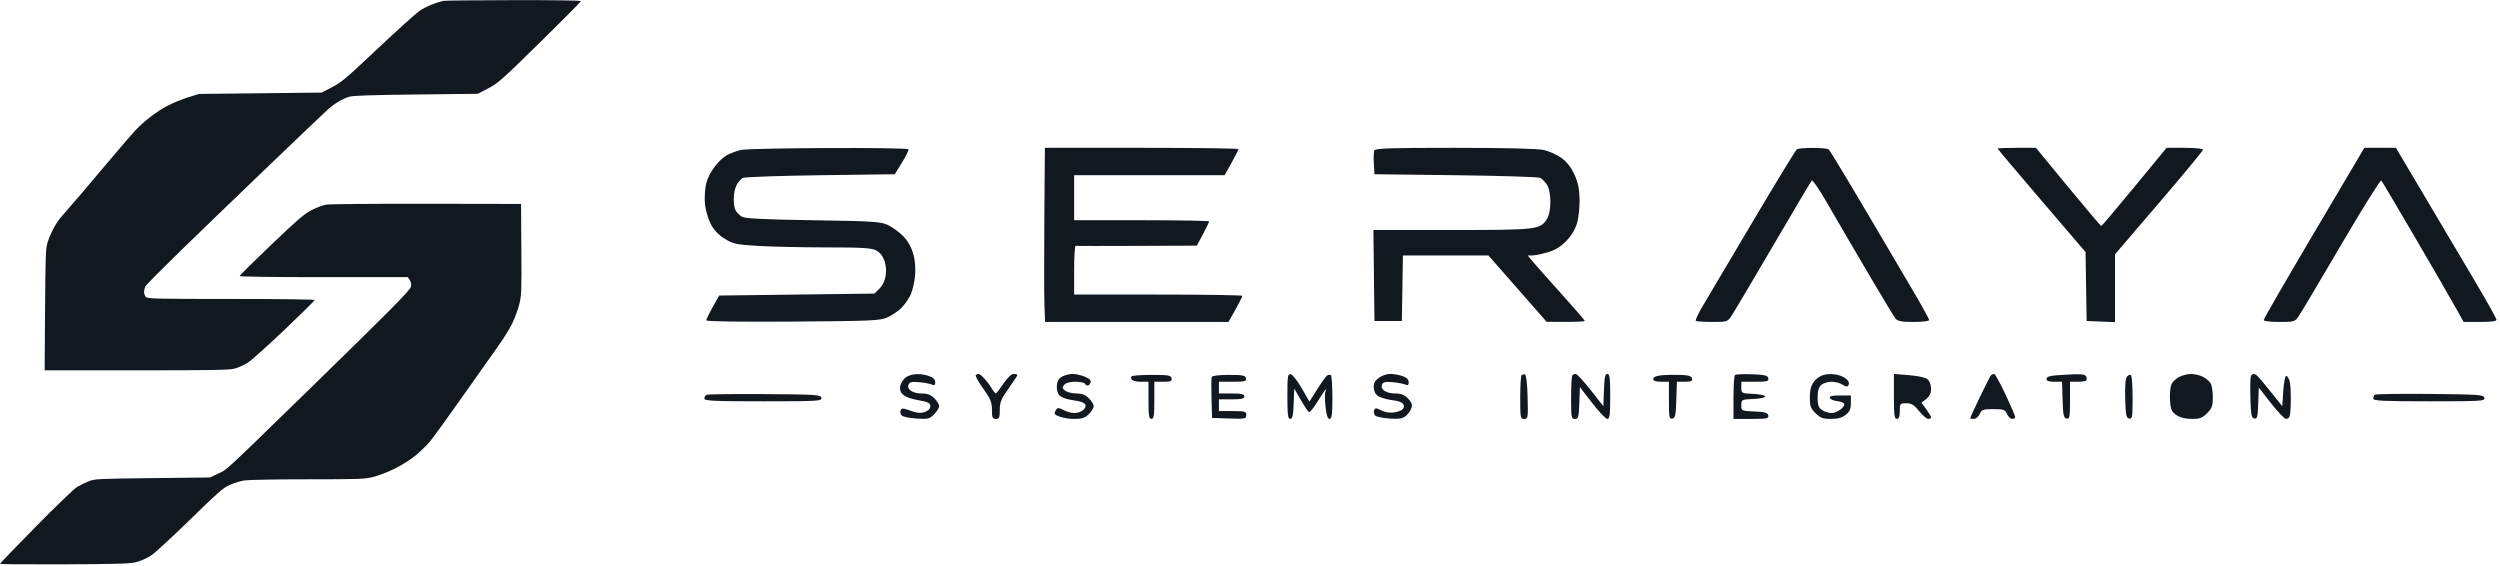
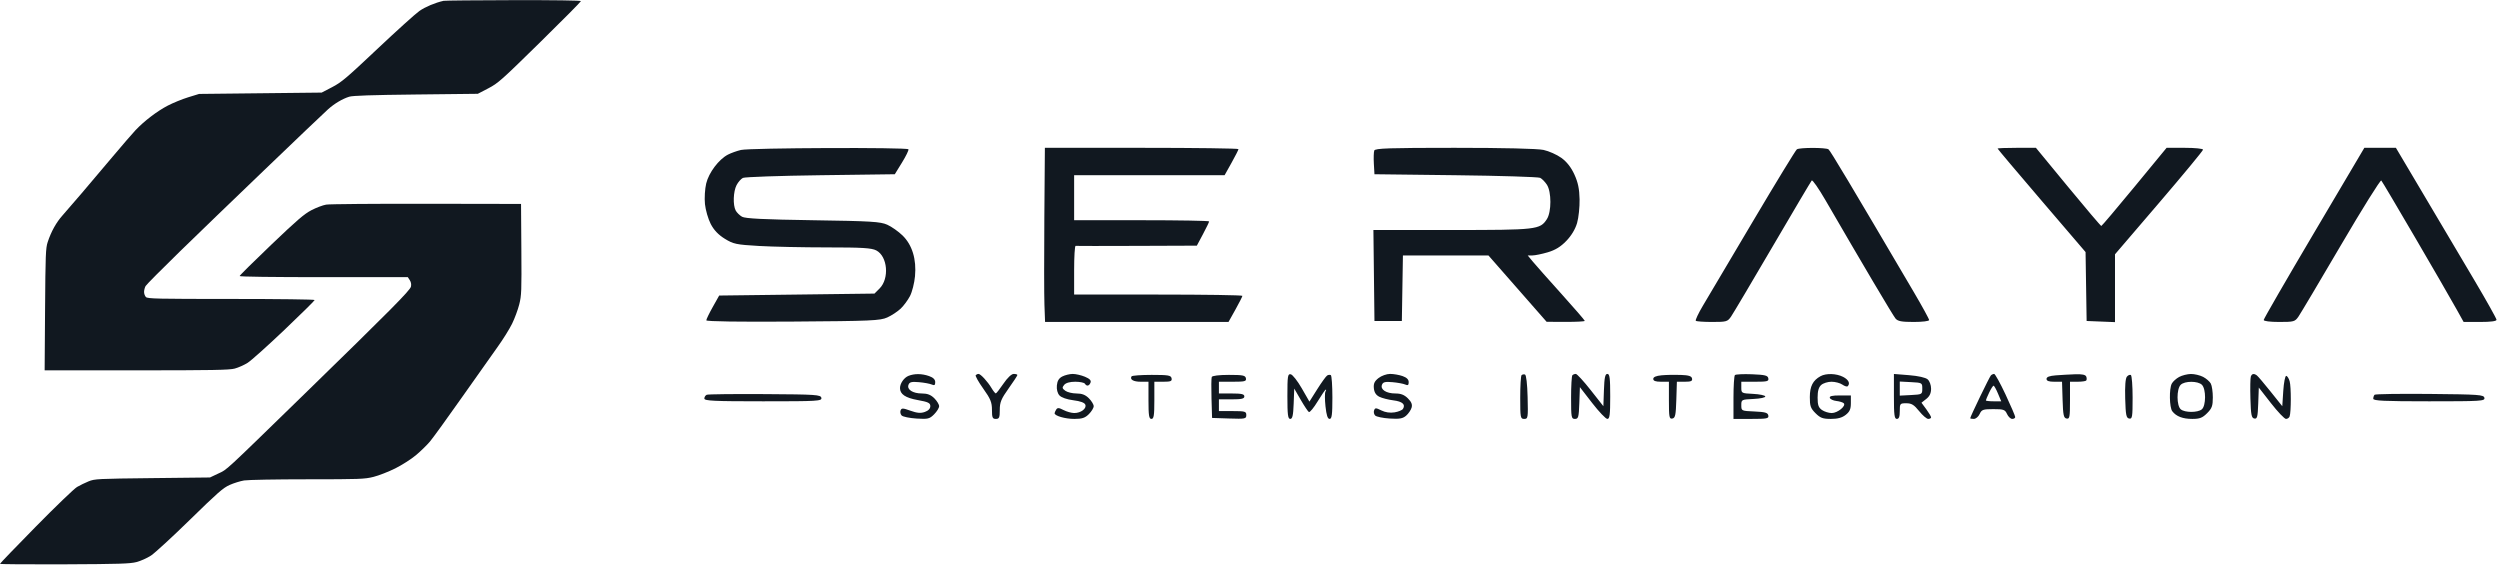
<svg xmlns="http://www.w3.org/2000/svg" viewBox="0 0 1150 260" role="img" aria-label="Seraya Systems Integration horizontal logo">
  <g fill="#111820">
-     <path transform="scale(0.556745)" d="M 366.500 0.680 C 359.490 2.249, 351.403 5.650, 346.472 9.105 C 343.328 11.307, 327.776 25.347, 311.911 40.304 C 286.097 64.642, 282.159 67.973, 274.426 72 L 265.784 76.500 215.142 77.056 L 164.500 77.612 155.549 80.360 C 150.626 81.871, 142.992 84.984, 138.583 87.278 C 129.801 91.846, 119.056 100.046, 111.912 107.630 C 109.388 110.308, 101.079 119.925, 93.446 129 C 73.827 152.327, 57.385 171.598, 51.729 177.895 C 46.502 183.713, 42.297 191.258, 39.407 200 C 37.768 204.958, 37.554 210.452, 37.236 255.750 L 36.882 306 112.691 305.988 C 175.495 305.978, 189.429 305.729, 193.914 304.535 C 196.892 303.743, 201.691 301.611, 204.580 299.797 C 207.468 297.984, 221.119 285.760, 234.916 272.633 C 248.712 259.507, 260 248.369, 260 247.883 C 260 247.381, 230.283 247, 191.071 247 C 129.742 247, 121.970 246.827, 120.571 245.429 C 119.707 244.564, 119.016 242.652, 119.035 241.179 C 119.055 239.705, 119.617 237.535, 120.285 236.356 C 120.953 235.177, 133.669 222.352, 148.543 207.856 C 178.305 178.851, 263.867 96.743, 271 90.343 C 276.255 85.628, 282.861 81.691, 288.500 79.914 C 291.390 79.003, 306.697 78.493, 343.642 78.076 L 394.785 77.500 403.424 73 C 411.516 68.785, 414.216 66.387, 446.032 35.158 C 464.714 16.820, 480 1.408, 480 0.908 C 480 0.373, 457.081 0.048, 424.250 0.116 C 393.587 0.180, 367.600 0.433, 366.500 0.680 M 269.500 169.062 C 266.750 169.521, 261.236 171.607, 257.248 173.698 C 251.263 176.835, 245.449 181.840, 223.998 202.322 C 209.699 215.974, 198 227.561, 198 228.072 C 198 228.634, 225.409 229, 267.477 229 L 336.954 229 338.565 231.459 C 339.619 233.067, 339.958 234.916, 339.544 236.801 C 338.853 239.947, 322.517 256.422, 252 325.093 C 183.747 391.560, 187.998 387.634, 180.379 391.242 L 173.500 394.500 126 395.033 C 80.592 395.542, 78.269 395.659, 73.255 397.685 C 70.370 398.850, 66.053 400.951, 63.661 402.353 C 61.268 403.755, 45.966 418.466, 29.656 435.044 C 13.345 451.621, -0 465.481, -0 465.843 C -0.001 466.204, 23.962 466.391, 53.250 466.258 C 98.648 466.052, 107.426 465.777, 112.779 464.390 C 116.232 463.495, 121.632 461.075, 124.779 459.013 C 127.925 456.950, 142.425 443.611, 157 429.370 C 179.945 406.951, 184.337 403.103, 189.737 400.688 C 193.168 399.154, 198.568 397.475, 201.737 396.955 C 204.907 396.436, 228.466 396.009, 254.090 396.006 C 297.245 396, 301.263 395.854, 308.590 394.013 C 312.941 392.920, 321 389.785, 326.500 387.045 C 332.008 384.301, 339.670 379.415, 343.556 376.168 C 347.437 372.926, 352.663 367.849, 355.169 364.887 C 357.675 361.924, 369.536 345.550, 381.526 328.500 C 393.516 311.450, 406.886 292.551, 411.237 286.503 C 415.588 280.454, 420.919 271.904, 423.084 267.503 C 425.249 263.101, 427.921 255.892, 429.023 251.482 C 430.875 244.065, 431.005 240.659, 430.762 205.982 L 430.500 168.500 352.500 168.365 C 309.600 168.290, 272.250 168.604, 269.500 169.062" />
-     <path transform="translate(324 68) scale(0.9)" d="M 18.718 1.092 C 16.637 1.581, 13.645 2.649, 12.068 3.465 C 7.399 5.879, 2.279 12.668, 0.951 18.205 C 0.285 20.979, 0.001 25.716, 0.316 28.770 C 0.630 31.814, 1.950 36.370, 3.248 38.894 C 4.855 42.015, 7.146 44.432, 10.414 46.453 C 14.829 49.182, 16.245 49.483, 27.860 50.158 C 34.812 50.562, 50.491 50.894, 62.701 50.896 C 80.691 50.898, 85.465 51.189, 87.868 52.432 C 93.674 55.434, 94.658 66.796, 89.553 71.903 L 86.957 74.500 47.270 75 L 7.584 75.500 4.292 81.357 C 2.481 84.578, 1 87.641, 1 88.164 C 1 88.754, 17.742 88.998, 45.250 88.807 C 85.339 88.529, 89.876 88.330, 93.500 86.697 C 95.700 85.705, 98.779 83.680, 100.342 82.197 C 101.904 80.714, 104.061 77.794, 105.133 75.708 C 106.206 73.623, 107.346 69.097, 107.668 65.650 C 108.481 56.947, 106.239 49.614, 101.293 44.794 C 99.207 42.761, 95.700 40.291, 93.500 39.305 C 89.990 37.732, 85.331 37.450, 55.500 37.006 C 30.604 36.636, 20.904 36.159, 19.273 35.227 C 18.048 34.527, 16.586 33.094, 16.023 32.043 C 14.536 29.264, 14.771 22.344, 16.463 19.072 C 17.268 17.515, 18.730 15.850, 19.713 15.371 C 20.696 14.892, 38.563 14.275, 59.418 14 L 97.336 13.500 101.036 7.500 C 103.072 4.200, 104.545 1.163, 104.310 0.750 C 103.705 -0.310, 23.307 0.011, 18.718 1.092 M 173.774 35.750 C 173.624 55.413, 173.646 75.438, 173.823 80.250 L 174.147 89 221.025 89 L 267.902 89 271.451 82.654 C 273.403 79.164, 275 76.014, 275 75.654 C 275 75.294, 255.650 75, 232 75 L 189 75 189 62.500 C 189 55.625, 189.338 50.053, 189.750 50.118 C 190.162 50.184, 204.275 50.184, 221.111 50.118 L 251.721 50 254.861 44.110 C 256.587 40.871, 258 37.946, 258 37.610 C 258 37.275, 242.475 37, 223.500 37 L 189 37 189 25.500 L 189 14 227.451 14 L 265.902 14 269.451 7.654 C 271.403 4.164, 273 1.014, 273 0.654 C 273 0.294, 250.736 -0, 223.524 -0 L 174.049 -0 173.774 35.750 M 342.412 1.369 C 342.123 2.122, 342.024 5.160, 342.193 8.119 L 342.500 13.500 384 14 C 406.825 14.275, 426.261 14.875, 427.190 15.334 C 428.120 15.793, 429.666 17.368, 430.627 18.834 C 433.026 22.495, 433.016 32.800, 430.610 36.473 C 427.104 41.823, 425.547 42, 382.014 42 L 341.963 42 342.232 65.250 L 342.500 88.500 349.500 88.500 L 356.500 88.500 356.774 71.750 L 357.048 55 378.900 55 L 400.752 55 415.626 71.962 L 430.500 88.925 440.250 88.962 C 445.613 88.983, 450 88.752, 450 88.448 C 450 88.145, 444.649 81.957, 438.109 74.698 C 431.569 67.439, 425.004 60.038, 423.520 58.250 L 420.822 55 423.230 55 C 424.554 55, 428.081 54.279, 431.068 53.398 C 434.935 52.257, 437.674 50.576, 440.573 47.564 C 443.169 44.869, 445.162 41.550, 446.067 38.417 C 446.848 35.713, 447.420 30.260, 447.339 26.299 C 447.230 20.964, 446.541 17.678, 444.683 13.618 C 443.007 9.958, 440.800 7.144, 438.036 5.141 C 435.761 3.493, 431.649 1.662, 428.900 1.072 C 425.810 0.409, 408.445 -0, 383.419 -0 C 350.077 -0, 342.845 0.241, 342.412 1.369 M 558.404 0.765 C 557.801 1.169, 547.708 17.700, 535.975 37.500 C 524.242 57.300, 512.730 76.720, 510.393 80.656 C 508.057 84.592, 506.413 88.079, 506.739 88.406 C 507.066 88.733, 510.828 89, 515.099 89 C 522.442 89, 522.967 88.851, 524.764 86.250 C 525.809 84.737, 535.354 68.650, 545.974 50.500 C 556.595 32.350, 565.606 17.137, 566 16.693 C 566.393 16.249, 569.533 20.749, 572.977 26.693 C 591.444 58.564, 607.510 85.706, 608.822 87.250 C 610.005 88.642, 611.917 89, 618.155 89 C 622.591 89, 626 88.576, 626 88.024 C 626 87.487, 622.488 81.074, 618.195 73.774 C 585.636 18.398, 575.480 1.404, 574.559 0.765 C 573.181 -0.190, 559.830 -0.190, 558.404 0.765 M 661 0.380 C 661 0.590, 671.115 12.577, 683.477 27.018 L 705.955 53.275 706.227 70.887 L 706.500 88.500 713.750 88.794 L 721 89.088 721 71.754 L 721 54.421 743.500 28.155 C 755.875 13.708, 766 1.463, 766 0.944 C 766 0.420, 761.862 0, 756.687 0 L 747.373 0 730.937 19.952 C 721.897 30.926, 714.275 39.921, 714 39.941 C 713.725 39.960, 706.094 30.982, 697.042 19.988 L 680.584 0 670.792 0 C 665.406 0, 661 0.171, 661 0.380 M 822.720 43.486 C 808.574 67.403, 797 87.428, 797 87.986 C 797 88.586, 800.235 89, 804.932 89 C 812.455 89, 812.962 88.858, 814.776 86.250 C 815.827 84.737, 825.603 68.293, 836.501 49.708 C 847.399 31.122, 856.671 16.272, 857.106 16.708 C 857.899 17.502, 889.180 71.023, 895.706 82.750 L 899.184 89 907.592 89 C 913.092 89, 916 88.616, 916 87.889 C 916 87.278, 910.899 78.165, 904.664 67.639 C 898.429 57.112, 886.859 37.587, 878.952 24.250 L 864.576 0 856.508 0 L 848.441 0 822.720 43.486" />
-     <path transform="translate(324 172) scale(0.9)" d="M 104.315 1.007 C 102.042 1.923, 100 4.874, 100 7.243 C 100 10.368, 102.768 12.238, 109.064 13.364 C 114.409 14.320, 115.500 14.849, 115.500 16.484 C 115.500 17.741, 114.482 18.810, 112.681 19.443 C 110.577 20.183, 108.720 20.024, 105.362 18.816 C 101.441 17.407, 100.789 17.387, 100.298 18.666 C 99.988 19.474, 100.245 20.645, 100.870 21.270 C 101.495 21.895, 104.899 22.590, 108.436 22.815 C 114.286 23.188, 115.098 22.993, 117.433 20.658 C 118.845 19.246, 120 17.375, 120 16.500 C 120 15.625, 118.895 13.805, 117.545 12.455 C 115.788 10.698, 113.995 10, 111.237 10 C 106.527 10, 103.408 7.986, 104.343 5.548 C 104.882 4.143, 105.924 3.888, 109.756 4.226 C 112.365 4.457, 115.287 4.998, 116.250 5.430 C 117.596 6.033, 118 5.750, 118 4.205 C 118 2.850, 116.974 1.838, 114.851 1.098 C 111.156 -0.190, 107.368 -0.223, 104.315 1.007 M 138.707 0.627 C 138.362 0.971, 140.087 4.066, 142.540 7.504 C 146.276 12.739, 147 14.505, 147 18.377 C 147 22.333, 147.288 23, 149 23 C 150.712 23, 151 22.333, 151 18.377 C 151 14.499, 151.725 12.738, 155.500 7.448 C 157.975 3.979, 160 0.885, 160 0.571 C 160 0.257, 159.156 0, 158.124 0 C 156.993 0, 154.908 1.976, 152.874 4.974 C 151.018 7.710, 149.260 9.960, 148.966 9.974 C 148.672 9.988, 147.694 8.763, 146.793 7.250 C 144.797 3.901, 141.211 0, 140.128 0 C 139.691 0, 139.051 0.282, 138.707 0.627 M 183 1.288 C 181.228 2.179, 180.407 3.512, 180.180 5.866 C 179.982 7.915, 180.483 9.876, 181.487 10.985 C 182.468 12.070, 185.300 13.057, 188.619 13.472 C 192.219 13.921, 194.332 14.701, 194.724 15.724 C 195.487 17.712, 192.448 20.002, 189.059 19.994 C 187.651 19.990, 185.185 19.302, 183.578 18.464 C 181.238 17.244, 180.493 17.195, 179.843 18.220 C 179.396 18.924, 179.024 19.765, 179.015 20.089 C 178.981 21.428, 184.423 23, 189.093 23 C 193.066 23, 194.594 22.497, 196.545 20.545 C 197.895 19.195, 199 17.375, 199 16.500 C 199 15.625, 197.895 13.805, 196.545 12.455 C 194.788 10.698, 192.995 10, 190.237 10 C 188.117 10, 185.526 9.374, 184.479 8.608 C 182.862 7.426, 182.776 6.975, 183.910 5.608 C 184.759 4.585, 186.816 4, 189.563 4 C 191.939 4, 194.160 4.450, 194.500 5 C 195.408 6.469, 196.702 6.219, 197.383 4.445 C 197.805 3.345, 196.967 2.466, 194.522 1.445 C 192.620 0.650, 189.812 0.007, 188.282 0.015 C 186.752 0.023, 184.375 0.596, 183 1.288 M 218.353 1.250 C 217.342 2.859, 219.294 4, 223.059 4 L 227 4 227 13.500 C 227 21.278, 227.272 23, 228.500 23 C 229.728 23, 230 21.278, 230 13.500 L 230 4 234.573 4 C 238.391 4, 239.091 3.711, 238.808 2.250 C 238.513 0.725, 237.206 0.500, 228.647 0.500 C 223.244 0.500, 218.612 0.838, 218.353 1.250 M 259.336 1.571 C 259.109 2.160, 259.053 7.110, 259.212 12.571 L 259.500 22.500 268.250 22.789 C 276.483 23.061, 277 22.958, 277 21.039 C 277 19.181, 276.378 19, 270 19 L 263 19 263 16 L 263 13 269.500 13 C 274.611 13, 276 12.679, 276 11.500 C 276 10.321, 274.611 10, 269.500 10 L 263 10 263 7 L 263 4 270.073 4 C 276.273 4, 277.104 3.784, 276.805 2.250 C 276.512 0.750, 275.268 0.500, 268.106 0.500 C 263.089 0.500, 259.584 0.928, 259.336 1.571 M 298 11.427 C 298 20.899, 298.265 23, 299.458 23 C 300.585 23, 300.982 21.239, 301.208 15.250 L 301.500 7.500 304.811 13.229 C 306.633 16.380, 308.510 19.197, 308.983 19.489 C 309.456 19.782, 311.486 17.316, 313.494 14.010 C 315.502 10.705, 317.364 8, 317.631 8 C 317.899 8, 317.818 8.486, 317.451 9.079 C 317.084 9.673, 317.093 13.048, 317.472 16.579 C 317.960 21.137, 318.571 23, 319.580 23 C 320.720 23, 321 20.845, 321 12.059 C 321 6.041, 320.641 0.896, 320.202 0.625 C 319.763 0.354, 318.919 0.440, 318.325 0.816 C 317.731 1.192, 315.448 4.349, 313.251 7.832 L 309.258 14.164 305.336 7.338 C 303.179 3.583, 300.646 0.363, 299.707 0.182 C 298.177 -0.113, 298 1.053, 298 11.427 M 344.580 2.116 C 342.510 3.744, 341.961 4.946, 342.195 7.334 C 342.405 9.466, 343.283 10.828, 345 11.684 C 346.375 12.370, 349.598 13.193, 352.161 13.513 C 356.797 14.093, 358.487 15.593, 357.077 17.876 C 356.670 18.533, 354.726 19.332, 352.756 19.652 C 350.456 20.025, 348.051 19.673, 346.036 18.668 C 343.243 17.275, 342.834 17.269, 342.316 18.618 C 341.996 19.452, 342.245 20.645, 342.870 21.270 C 343.495 21.895, 346.823 22.585, 350.267 22.804 C 355.308 23.125, 356.947 22.842, 358.677 21.351 C 359.859 20.333, 361.118 18.495, 361.475 17.267 C 361.946 15.647, 361.432 14.342, 359.608 12.517 C 357.789 10.698, 356.021 10, 353.237 10 C 348.527 10, 345.408 7.986, 346.343 5.548 C 346.882 4.143, 347.924 3.888, 351.756 4.226 C 354.365 4.457, 357.288 4.998, 358.250 5.430 C 359.596 6.033, 360 5.750, 360 4.205 C 360 2.850, 358.974 1.838, 356.851 1.098 C 355.119 0.494, 352.254 0, 350.486 0 C 348.717 0, 346.059 0.952, 344.580 2.116 M 417.688 0.646 C 417.309 1.024, 417 6.208, 417 12.167 C 417 22.392, 417.114 23, 419.033 23 C 420.972 23, 421.052 22.486, 420.783 11.831 C 420.612 5.081, 420.080 0.524, 419.438 0.311 C 418.853 0.117, 418.066 0.268, 417.688 0.646 M 443.667 0.667 C 443.300 1.033, 443 6.208, 443 12.167 C 443 22.259, 443.134 23, 444.960 23 C 446.721 23, 446.948 22.179, 447.210 14.879 L 447.500 6.759 453.789 14.879 C 457.248 19.346, 460.736 23, 461.539 23 C 462.736 23, 463 20.918, 463 11.500 C 463 2.086, 462.735 0, 461.540 0 C 460.402 0, 460.017 1.818, 459.790 8.250 L 459.500 16.500 453.002 8.250 C 449.428 3.713, 446.015 -0, 445.418 -0 C 444.822 -0, 444.033 0.300, 443.667 0.667 M 489.250 0.709 C 486.402 0.981, 485 1.591, 485 2.557 C 485 3.574, 486.182 4, 489 4 L 493 4 493 13.573 C 493 22.152, 493.182 23.112, 494.750 22.812 C 496.240 22.527, 496.543 21.107, 496.788 13.239 L 497.075 4 501.111 4 C 504.317 4, 505.080 3.663, 504.823 2.359 C 504.577 1.108, 503.193 0.669, 499 0.511 C 495.975 0.397, 491.587 0.486, 489.250 0.709 M 526.735 0.598 C 526.331 1.002, 526 6.208, 526 12.167 L 526 23 535.073 23 C 543.175 23, 544.111 22.813, 543.813 21.250 C 543.542 19.826, 542.223 19.445, 536.740 19.204 C 530.034 18.910, 530 18.894, 530 16.002 C 530 13.135, 530.085 13.091, 536.250 12.798 C 539.766 12.630, 542.395 12.063, 542.260 11.500 C 542.128 10.950, 539.316 10.366, 536.010 10.202 C 530.088 9.909, 530 9.861, 530 6.952 L 530 4 537.073 4 C 543.271 4, 544.105 3.783, 543.811 2.250 C 543.532 0.790, 542.149 0.447, 535.473 0.181 C 531.072 0.006, 527.140 0.194, 526.735 0.598 M 570.500 1.161 C 566.577 3.318, 565.045 6.301, 565.022 11.827 C 565.003 16.397, 565.415 17.569, 567.923 20.077 C 570.365 22.519, 571.659 23, 575.788 23 C 579.274 23, 581.507 22.389, 583.365 20.927 C 585.413 19.317, 586 17.979, 586 14.927 L 586 11 580.417 11 C 576.398 11, 574.948 11.350, 575.244 12.250 C 575.470 12.938, 576.970 13.647, 578.577 13.827 C 580.185 14.007, 581.883 14.524, 582.350 14.977 C 583.731 16.315, 579.236 20, 576.223 20 C 574.695 20, 572.445 19.299, 571.223 18.443 C 569.452 17.203, 569 15.913, 569 12.098 C 569 8.729, 569.542 6.819, 570.829 5.655 C 571.835 4.745, 574.209 4, 576.106 4 C 578.003 4, 580.496 4.659, 581.646 5.465 C 582.796 6.270, 584.021 6.645, 584.369 6.298 C 585.774 4.893, 584.839 2.968, 582.050 1.526 C 578.620 -0.248, 573.364 -0.414, 570.500 1.161 M 608 11.513 C 608 21.057, 608.254 23, 609.500 23 C 610.583 23, 611 21.889, 611 19 C 611 15.134, 611.111 15, 614.333 15 C 617.018 15, 618.289 15.777, 620.880 19 C 622.648 21.200, 624.748 23, 625.547 23 C 626.346 23, 627 22.637, 627 22.194 C 627 21.751, 625.894 19.889, 624.541 18.056 L 622.082 14.723 624.541 12.789 C 626.258 11.438, 627 9.867, 627 7.582 C 627 5.712, 626.250 3.658, 625.250 2.788 C 624.185 1.863, 620.465 1.024, 615.750 0.646 L 608 0.026 608 11.513 M 657.576 0.750 C 656.866 1.452, 647 21.881, 647 22.647 C 647 22.841, 647.828 23, 648.839 23 C 649.851 23, 651.192 21.875, 651.818 20.500 C 652.844 18.247, 653.537 18, 658.818 18 C 664.099 18, 664.792 18.247, 665.818 20.500 C 666.445 21.875, 667.642 23, 668.479 23 C 669.315 23, 670 22.569, 670 22.041 C 670 21.514, 667.779 16.339, 665.065 10.541 C 662.351 4.744, 659.726 0, 659.232 0 C 658.738 0, 657.992 0.337, 657.576 0.750 M 690.750 0.735 C 687.447 0.995, 686 1.550, 686 2.555 C 686 3.572, 687.174 4, 689.962 4 L 693.925 4 694.212 13.239 C 694.457 21.107, 694.760 22.527, 696.250 22.812 C 697.818 23.112, 698 22.152, 698 13.573 L 698 4 701.833 4 C 703.942 4, 705.936 3.731, 706.264 3.402 C 706.593 3.073, 706.620 2.173, 706.324 1.402 C 705.945 0.416, 704.262 0.053, 700.643 0.180 C 697.814 0.279, 693.362 0.529, 690.750 0.735 M 727.076 1.409 C 726.333 2.304, 726.027 6.281, 726.213 12.636 C 726.459 21.078, 726.749 22.524, 728.250 22.812 C 729.831 23.114, 730 22.083, 730 12.132 C 730 6.074, 729.601 0.871, 729.113 0.570 C 728.626 0.269, 727.709 0.646, 727.076 1.409 M 753.775 1.559 C 752.276 2.372, 750.589 3.900, 750.025 4.953 C 748.617 7.583, 748.791 17.145, 750.282 19.087 C 752.313 21.732, 755.628 23, 760.511 23 C 764.309 23, 765.686 22.468, 768.077 20.077 C 770.550 17.604, 771 16.362, 771 12.011 C 771 9.183, 770.537 6.003, 769.970 4.945 C 769.404 3.886, 767.626 2.341, 766.020 1.510 C 764.414 0.680, 761.614 0.018, 759.800 0.040 C 757.985 0.062, 755.274 0.746, 753.775 1.559 M 790.430 1.321 C 790.151 2.048, 790.053 7.105, 790.212 12.560 C 790.456 20.979, 790.758 22.526, 792.209 22.804 C 793.687 23.087, 793.956 22.045, 794.209 15.056 L 794.500 6.982 800.753 14.991 C 804.192 19.396, 807.631 23, 808.396 23 C 809.160 23, 809.992 22.438, 810.244 21.750 C 811.050 19.550, 811.069 6.597, 810.271 3.769 C 809.847 2.267, 809.050 1.024, 808.500 1.007 C 807.950 0.989, 807.275 4.468, 807 8.738 L 806.500 16.500 800.504 9 C 797.206 4.875, 794.056 1.169, 793.504 0.765 C 792.001 -0.334, 790.996 -0.153, 790.430 1.321 M 611 7.500 L 611 11.100 616.750 10.800 C 622.406 10.505, 622.500 10.451, 622.500 7.500 C 622.500 4.549, 622.406 4.495, 616.750 4.200 L 611 3.900 611 7.500 M 754.571 5.571 C 752.408 7.735, 752.445 16.295, 754.626 18.105 C 756.724 19.846, 763.276 19.846, 765.374 18.105 C 767.555 16.295, 767.592 7.735, 765.429 5.571 C 763.387 3.529, 756.613 3.529, 754.571 5.571 M 656.685 9.534 C 655.758 11.478, 655 13.278, 655 13.534 C 655 13.790, 656.767 14, 658.926 14 L 662.851 14 661.176 10.010 C 660.254 7.816, 659.246 6.016, 658.935 6.010 C 658.625 6.005, 657.612 7.590, 656.685 9.534 M 1.250 10.654 C 0.563 10.936, 0 11.804, 0 12.583 C 0 13.774, 4.794 14, 30.073 14 C 58.176 14, 60.125 13.885, 59.810 12.250 C 59.500 10.637, 57.240 10.486, 30.987 10.321 C 15.319 10.223, 1.938 10.373, 1.250 10.654 M 853.682 10.651 C 853.307 11.026, 853 11.933, 853 12.667 C 853 13.747, 858.429 14, 881.573 14 C 908.248 14, 910.124 13.884, 909.810 12.250 C 909.501 10.642, 907.244 10.479, 881.919 10.235 C 866.764 10.088, 854.057 10.276, 853.682 10.651" />
+     <path fill-rule="evenodd" clip-rule="evenodd" transform="scale(0.556745)" d="M 366.500 0.680 C 359.490 2.249, 351.403 5.650, 346.472 9.105 C 343.328 11.307, 327.776 25.347, 311.911 40.304 C 286.097 64.642, 282.159 67.973, 274.426 72 L 265.784 76.500 215.142 77.056 L 164.500 77.612 155.549 80.360 C 150.626 81.871, 142.992 84.984, 138.583 87.278 C 129.801 91.846, 119.056 100.046, 111.912 107.630 C 109.388 110.308, 101.079 119.925, 93.446 129 C 73.827 152.327, 57.385 171.598, 51.729 177.895 C 46.502 183.713, 42.297 191.258, 39.407 200 C 37.768 204.958, 37.554 210.452, 37.236 255.750 L 36.882 306 112.691 305.988 C 175.495 305.978, 189.429 305.729, 193.914 304.535 C 196.892 303.743, 201.691 301.611, 204.580 299.797 C 207.468 297.984, 221.119 285.760, 234.916 272.633 C 248.712 259.507, 260 248.369, 260 247.883 C 260 247.381, 230.283 247, 191.071 247 C 129.742 247, 121.970 246.827, 120.571 245.429 C 119.707 244.564, 119.016 242.652, 119.035 241.179 C 119.055 239.705, 119.617 237.535, 120.285 236.356 C 120.953 235.177, 133.669 222.352, 148.543 207.856 C 178.305 178.851, 263.867 96.743, 271 90.343 C 276.255 85.628, 282.861 81.691, 288.500 79.914 C 291.390 79.003, 306.697 78.493, 343.642 78.076 L 394.785 77.500 403.424 73 C 411.516 68.785, 414.216 66.387, 446.032 35.158 C 464.714 16.820, 480 1.408, 480 0.908 C 480 0.373, 457.081 0.048, 424.250 0.116 C 393.587 0.180, 367.600 0.433, 366.500 0.680 M 269.500 169.062 C 266.750 169.521, 261.236 171.607, 257.248 173.698 C 251.263 176.835, 245.449 181.840, 223.998 202.322 C 209.699 215.974, 198 227.561, 198 228.072 C 198 228.634, 225.409 229, 267.477 229 L 336.954 229 338.565 231.459 C 339.619 233.067, 339.958 234.916, 339.544 236.801 C 338.853 239.947, 322.517 256.422, 252 325.093 C 183.747 391.560, 187.998 387.634, 180.379 391.242 L 173.500 394.500 126 395.033 C 80.592 395.542, 78.269 395.659, 73.255 397.685 C 70.370 398.850, 66.053 400.951, 63.661 402.353 C 61.268 403.755, 45.966 418.466, 29.656 435.044 C 13.345 451.621, -0 465.481, -0 465.843 C -0.001 466.204, 23.962 466.391, 53.250 466.258 C 98.648 466.052, 107.426 465.777, 112.779 464.390 C 116.232 463.495, 121.632 461.075, 124.779 459.013 C 127.925 456.950, 142.425 443.611, 157 429.370 C 179.945 406.951, 184.337 403.103, 189.737 400.688 C 193.168 399.154, 198.568 397.475, 201.737 396.955 C 204.907 396.436, 228.466 396.009, 254.090 396.006 C 297.245 396, 301.263 395.854, 308.590 394.013 C 312.941 392.920, 321 389.785, 326.500 387.045 C 332.008 384.301, 339.670 379.415, 343.556 376.168 C 347.437 372.926, 352.663 367.849, 355.169 364.887 C 357.675 361.924, 369.536 345.550, 381.526 328.500 C 393.516 311.450, 406.886 292.551, 411.237 286.503 C 415.588 280.454, 420.919 271.904, 423.084 267.503 C 425.249 263.101, 427.921 255.892, 429.023 251.482 C 430.875 244.065, 431.005 240.659, 430.762 205.982 L 430.500 168.500 352.500 168.365 C 309.600 168.290, 272.250 168.604, 269.500 169.062" />
+     <path fill-rule="evenodd" clip-rule="evenodd" transform="translate(324 68) scale(0.9)" d="M 18.718 1.092 C 16.637 1.581, 13.645 2.649, 12.068 3.465 C 7.399 5.879, 2.279 12.668, 0.951 18.205 C 0.285 20.979, 0.001 25.716, 0.316 28.770 C 0.630 31.814, 1.950 36.370, 3.248 38.894 C 4.855 42.015, 7.146 44.432, 10.414 46.453 C 14.829 49.182, 16.245 49.483, 27.860 50.158 C 34.812 50.562, 50.491 50.894, 62.701 50.896 C 80.691 50.898, 85.465 51.189, 87.868 52.432 C 93.674 55.434, 94.658 66.796, 89.553 71.903 L 86.957 74.500 47.270 75 L 7.584 75.500 4.292 81.357 C 2.481 84.578, 1 87.641, 1 88.164 C 1 88.754, 17.742 88.998, 45.250 88.807 C 85.339 88.529, 89.876 88.330, 93.500 86.697 C 95.700 85.705, 98.779 83.680, 100.342 82.197 C 101.904 80.714, 104.061 77.794, 105.133 75.708 C 106.206 73.623, 107.346 69.097, 107.668 65.650 C 108.481 56.947, 106.239 49.614, 101.293 44.794 C 99.207 42.761, 95.700 40.291, 93.500 39.305 C 89.990 37.732, 85.331 37.450, 55.500 37.006 C 30.604 36.636, 20.904 36.159, 19.273 35.227 C 18.048 34.527, 16.586 33.094, 16.023 32.043 C 14.536 29.264, 14.771 22.344, 16.463 19.072 C 17.268 17.515, 18.730 15.850, 19.713 15.371 C 20.696 14.892, 38.563 14.275, 59.418 14 L 97.336 13.500 101.036 7.500 C 103.072 4.200, 104.545 1.163, 104.310 0.750 C 103.705 -0.310, 23.307 0.011, 18.718 1.092 M 173.774 35.750 C 173.624 55.413, 173.646 75.438, 173.823 80.250 L 174.147 89 221.025 89 L 267.902 89 271.451 82.654 C 273.403 79.164, 275 76.014, 275 75.654 C 275 75.294, 255.650 75, 232 75 L 189 75 189 62.500 C 189 55.625, 189.338 50.053, 189.750 50.118 C 190.162 50.184, 204.275 50.184, 221.111 50.118 L 251.721 50 254.861 44.110 C 256.587 40.871, 258 37.946, 258 37.610 C 258 37.275, 242.475 37, 223.500 37 L 189 37 189 25.500 L 189 14 227.451 14 L 265.902 14 269.451 7.654 C 271.403 4.164, 273 1.014, 273 0.654 C 273 0.294, 250.736 -0, 223.524 -0 L 174.049 -0 173.774 35.750 M 342.412 1.369 C 342.123 2.122, 342.024 5.160, 342.193 8.119 L 342.500 13.500 384 14 C 406.825 14.275, 426.261 14.875, 427.190 15.334 C 428.120 15.793, 429.666 17.368, 430.627 18.834 C 433.026 22.495, 433.016 32.800, 430.610 36.473 C 427.104 41.823, 425.547 42, 382.014 42 L 341.963 42 342.232 65.250 L 342.500 88.500 349.500 88.500 L 356.500 88.500 356.774 71.750 L 357.048 55 378.900 55 L 400.752 55 415.626 71.962 L 430.500 88.925 440.250 88.962 C 445.613 88.983, 450 88.752, 450 88.448 C 450 88.145, 444.649 81.957, 438.109 74.698 C 431.569 67.439, 425.004 60.038, 423.520 58.250 L 420.822 55 423.230 55 C 424.554 55, 428.081 54.279, 431.068 53.398 C 434.935 52.257, 437.674 50.576, 440.573 47.564 C 443.169 44.869, 445.162 41.550, 446.067 38.417 C 446.848 35.713, 447.420 30.260, 447.339 26.299 C 447.230 20.964, 446.541 17.678, 444.683 13.618 C 443.007 9.958, 440.800 7.144, 438.036 5.141 C 435.761 3.493, 431.649 1.662, 428.900 1.072 C 425.810 0.409, 408.445 -0, 383.419 -0 C 350.077 -0, 342.845 0.241, 342.412 1.369 M 558.404 0.765 C 557.801 1.169, 547.708 17.700, 535.975 37.500 C 524.242 57.300, 512.730 76.720, 510.393 80.656 C 508.057 84.592, 506.413 88.079, 506.739 88.406 C 507.066 88.733, 510.828 89, 515.099 89 C 522.442 89, 522.967 88.851, 524.764 86.250 C 525.809 84.737, 535.354 68.650, 545.974 50.500 C 556.595 32.350, 565.606 17.137, 566 16.693 C 566.393 16.249, 569.533 20.749, 572.977 26.693 C 591.444 58.564, 607.510 85.706, 608.822 87.250 C 610.005 88.642, 611.917 89, 618.155 89 C 622.591 89, 626 88.576, 626 88.024 C 626 87.487, 622.488 81.074, 618.195 73.774 C 585.636 18.398, 575.480 1.404, 574.559 0.765 C 573.181 -0.190, 559.830 -0.190, 558.404 0.765 M 661 0.380 C 661 0.590, 671.115 12.577, 683.477 27.018 L 705.955 53.275 706.227 70.887 L 706.500 88.500 713.750 88.794 L 721 89.088 721 71.754 L 721 54.421 743.500 28.155 C 755.875 13.708, 766 1.463, 766 0.944 C 766 0.420, 761.862 0, 756.687 0 L 747.373 0 730.937 19.952 C 721.897 30.926, 714.275 39.921, 714 39.941 C 713.725 39.960, 706.094 30.982, 697.042 19.988 L 680.584 0 670.792 0 C 665.406 0, 661 0.171, 661 0.380 M 822.720 43.486 C 808.574 67.403, 797 87.428, 797 87.986 C 797 88.586, 800.235 89, 804.932 89 C 812.455 89, 812.962 88.858, 814.776 86.250 C 815.827 84.737, 825.603 68.293, 836.501 49.708 C 847.399 31.122, 856.671 16.272, 857.106 16.708 C 857.899 17.502, 889.180 71.023, 895.706 82.750 L 899.184 89 907.592 89 C 913.092 89, 916 88.616, 916 87.889 C 916 87.278, 910.899 78.165, 904.664 67.639 C 898.429 57.112, 886.859 37.587, 878.952 24.250 L 864.576 0 856.508 0 L 848.441 0 822.720 43.486" />
+     <path fill-rule="evenodd" clip-rule="evenodd" transform="translate(324 172) scale(0.9)" d="M 104.315 1.007 C 102.042 1.923, 100 4.874, 100 7.243 C 100 10.368, 102.768 12.238, 109.064 13.364 C 114.409 14.320, 115.500 14.849, 115.500 16.484 C 115.500 17.741, 114.482 18.810, 112.681 19.443 C 110.577 20.183, 108.720 20.024, 105.362 18.816 C 101.441 17.407, 100.789 17.387, 100.298 18.666 C 99.988 19.474, 100.245 20.645, 100.870 21.270 C 101.495 21.895, 104.899 22.590, 108.436 22.815 C 114.286 23.188, 115.098 22.993, 117.433 20.658 C 118.845 19.246, 120 17.375, 120 16.500 C 120 15.625, 118.895 13.805, 117.545 12.455 C 115.788 10.698, 113.995 10, 111.237 10 C 106.527 10, 103.408 7.986, 104.343 5.548 C 104.882 4.143, 105.924 3.888, 109.756 4.226 C 112.365 4.457, 115.287 4.998, 116.250 5.430 C 117.596 6.033, 118 5.750, 118 4.205 C 118 2.850, 116.974 1.838, 114.851 1.098 C 111.156 -0.190, 107.368 -0.223, 104.315 1.007 M 138.707 0.627 C 138.362 0.971, 140.087 4.066, 142.540 7.504 C 146.276 12.739, 147 14.505, 147 18.377 C 147 22.333, 147.288 23, 149 23 C 150.712 23, 151 22.333, 151 18.377 C 151 14.499, 151.725 12.738, 155.500 7.448 C 157.975 3.979, 160 0.885, 160 0.571 C 160 0.257, 159.156 0, 158.124 0 C 156.993 0, 154.908 1.976, 152.874 4.974 C 151.018 7.710, 149.260 9.960, 148.966 9.974 C 148.672 9.988, 147.694 8.763, 146.793 7.250 C 144.797 3.901, 141.211 0, 140.128 0 C 139.691 0, 139.051 0.282, 138.707 0.627 M 183 1.288 C 181.228 2.179, 180.407 3.512, 180.180 5.866 C 179.982 7.915, 180.483 9.876, 181.487 10.985 C 182.468 12.070, 185.300 13.057, 188.619 13.472 C 192.219 13.921, 194.332 14.701, 194.724 15.724 C 195.487 17.712, 192.448 20.002, 189.059 19.994 C 187.651 19.990, 185.185 19.302, 183.578 18.464 C 181.238 17.244, 180.493 17.195, 179.843 18.220 C 179.396 18.924, 179.024 19.765, 179.015 20.089 C 178.981 21.428, 184.423 23, 189.093 23 C 193.066 23, 194.594 22.497, 196.545 20.545 C 197.895 19.195, 199 17.375, 199 16.500 C 199 15.625, 197.895 13.805, 196.545 12.455 C 194.788 10.698, 192.995 10, 190.237 10 C 188.117 10, 185.526 9.374, 184.479 8.608 C 182.862 7.426, 182.776 6.975, 183.910 5.608 C 184.759 4.585, 186.816 4, 189.563 4 C 191.939 4, 194.160 4.450, 194.500 5 C 195.408 6.469, 196.702 6.219, 197.383 4.445 C 197.805 3.345, 196.967 2.466, 194.522 1.445 C 192.620 0.650, 189.812 0.007, 188.282 0.015 C 186.752 0.023, 184.375 0.596, 183 1.288 M 218.353 1.250 C 217.342 2.859, 219.294 4, 223.059 4 L 227 4 227 13.500 C 227 21.278, 227.272 23, 228.500 23 C 229.728 23, 230 21.278, 230 13.500 L 230 4 234.573 4 C 238.391 4, 239.091 3.711, 238.808 2.250 C 238.513 0.725, 237.206 0.500, 228.647 0.500 C 223.244 0.500, 218.612 0.838, 218.353 1.250 M 259.336 1.571 C 259.109 2.160, 259.053 7.110, 259.212 12.571 L 259.500 22.500 268.250 22.789 C 276.483 23.061, 277 22.958, 277 21.039 C 277 19.181, 276.378 19, 270 19 L 263 19 263 16 L 263 13 269.500 13 C 274.611 13, 276 12.679, 276 11.500 C 276 10.321, 274.611 10, 269.500 10 L 263 10 263 7 L 263 4 270.073 4 C 276.273 4, 277.104 3.784, 276.805 2.250 C 276.512 0.750, 275.268 0.500, 268.106 0.500 C 263.089 0.500, 259.584 0.928, 259.336 1.571 M 298 11.427 C 298 20.899, 298.265 23, 299.458 23 C 300.585 23, 300.982 21.239, 301.208 15.250 L 301.500 7.500 304.811 13.229 C 306.633 16.380, 308.510 19.197, 308.983 19.489 C 309.456 19.782, 311.486 17.316, 313.494 14.010 C 315.502 10.705, 317.364 8, 317.631 8 C 317.899 8, 317.818 8.486, 317.451 9.079 C 317.084 9.673, 317.093 13.048, 317.472 16.579 C 317.960 21.137, 318.571 23, 319.580 23 C 320.720 23, 321 20.845, 321 12.059 C 321 6.041, 320.641 0.896, 320.202 0.625 C 319.763 0.354, 318.919 0.440, 318.325 0.816 C 317.731 1.192, 315.448 4.349, 313.251 7.832 L 309.258 14.164 305.336 7.338 C 303.179 3.583, 300.646 0.363, 299.707 0.182 C 298.177 -0.113, 298 1.053, 298 11.427 M 344.580 2.116 C 342.510 3.744, 341.961 4.946, 342.195 7.334 C 342.405 9.466, 343.283 10.828, 345 11.684 C 346.375 12.370, 349.598 13.193, 352.161 13.513 C 356.797 14.093, 358.487 15.593, 357.077 17.876 C 356.670 18.533, 354.726 19.332, 352.756 19.652 C 350.456 20.025, 348.051 19.673, 346.036 18.668 C 343.243 17.275, 342.834 17.269, 342.316 18.618 C 341.996 19.452, 342.245 20.645, 342.870 21.270 C 343.495 21.895, 346.823 22.585, 350.267 22.804 C 355.308 23.125, 356.947 22.842, 358.677 21.351 C 359.859 20.333, 361.118 18.495, 361.475 17.267 C 361.946 15.647, 361.432 14.342, 359.608 12.517 C 357.789 10.698, 356.021 10, 353.237 10 C 348.527 10, 345.408 7.986, 346.343 5.548 C 346.882 4.143, 347.924 3.888, 351.756 4.226 C 354.365 4.457, 357.288 4.998, 358.250 5.430 C 359.596 6.033, 360 5.750, 360 4.205 C 360 2.850, 358.974 1.838, 356.851 1.098 C 355.119 0.494, 352.254 0, 350.486 0 C 348.717 0, 346.059 0.952, 344.580 2.116 M 417.688 0.646 C 417.309 1.024, 417 6.208, 417 12.167 C 417 22.392, 417.114 23, 419.033 23 C 420.972 23, 421.052 22.486, 420.783 11.831 C 420.612 5.081, 420.080 0.524, 419.438 0.311 C 418.853 0.117, 418.066 0.268, 417.688 0.646 M 443.667 0.667 C 443.300 1.033, 443 6.208, 443 12.167 C 443 22.259, 443.134 23, 444.960 23 C 446.721 23, 446.948 22.179, 447.210 14.879 L 447.500 6.759 453.789 14.879 C 457.248 19.346, 460.736 23, 461.539 23 C 462.736 23, 463 20.918, 463 11.500 C 463 2.086, 462.735 0, 461.540 0 C 460.402 0, 460.017 1.818, 459.790 8.250 L 459.500 16.500 453.002 8.250 C 449.428 3.713, 446.015 -0, 445.418 -0 C 444.822 -0, 444.033 0.300, 443.667 0.667 M 489.250 0.709 C 486.402 0.981, 485 1.591, 485 2.557 C 485 3.574, 486.182 4, 489 4 L 493 4 493 13.573 C 493 22.152, 493.182 23.112, 494.750 22.812 C 496.240 22.527, 496.543 21.107, 496.788 13.239 L 497.075 4 501.111 4 C 504.317 4, 505.080 3.663, 504.823 2.359 C 504.577 1.108, 503.193 0.669, 499 0.511 C 495.975 0.397, 491.587 0.486, 489.250 0.709 M 526.735 0.598 C 526.331 1.002, 526 6.208, 526 12.167 L 526 23 535.073 23 C 543.175 23, 544.111 22.813, 543.813 21.250 C 543.542 19.826, 542.223 19.445, 536.740 19.204 C 530.034 18.910, 530 18.894, 530 16.002 C 530 13.135, 530.085 13.091, 536.250 12.798 C 539.766 12.630, 542.395 12.063, 542.260 11.500 C 542.128 10.950, 539.316 10.366, 536.010 10.202 C 530.088 9.909, 530 9.861, 530 6.952 L 530 4 537.073 4 C 543.271 4, 544.105 3.783, 543.811 2.250 C 543.532 0.790, 542.149 0.447, 535.473 0.181 C 531.072 0.006, 527.140 0.194, 526.735 0.598 M 570.500 1.161 C 566.577 3.318, 565.045 6.301, 565.022 11.827 C 565.003 16.397, 565.415 17.569, 567.923 20.077 C 570.365 22.519, 571.659 23, 575.788 23 C 579.274 23, 581.507 22.389, 583.365 20.927 C 585.413 19.317, 586 17.979, 586 14.927 L 586 11 580.417 11 C 576.398 11, 574.948 11.350, 575.244 12.250 C 575.470 12.938, 576.970 13.647, 578.577 13.827 C 580.185 14.007, 581.883 14.524, 582.350 14.977 C 583.731 16.315, 579.236 20, 576.223 20 C 574.695 20, 572.445 19.299, 571.223 18.443 C 569.452 17.203, 569 15.913, 569 12.098 C 569 8.729, 569.542 6.819, 570.829 5.655 C 571.835 4.745, 574.209 4, 576.106 4 C 578.003 4, 580.496 4.659, 581.646 5.465 C 582.796 6.270, 584.021 6.645, 584.369 6.298 C 585.774 4.893, 584.839 2.968, 582.050 1.526 C 578.620 -0.248, 573.364 -0.414, 570.500 1.161 M 608 11.513 C 608 21.057, 608.254 23, 609.500 23 C 610.583 23, 611 21.889, 611 19 C 611 15.134, 611.111 15, 614.333 15 C 617.018 15, 618.289 15.777, 620.880 19 C 622.648 21.200, 624.748 23, 625.547 23 C 626.346 23, 627 22.637, 627 22.194 C 627 21.751, 625.894 19.889, 624.541 18.056 L 622.082 14.723 624.541 12.789 C 626.258 11.438, 627 9.867, 627 7.582 C 627 5.712, 626.250 3.658, 625.250 2.788 C 624.185 1.863, 620.465 1.024, 615.750 0.646 L 608 0.026 608 11.513 M 657.576 0.750 C 656.866 1.452, 647 21.881, 647 22.647 C 647 22.841, 647.828 23, 648.839 23 C 649.851 23, 651.192 21.875, 651.818 20.500 C 652.844 18.247, 653.537 18, 658.818 18 C 664.099 18, 664.792 18.247, 665.818 20.500 C 666.445 21.875, 667.642 23, 668.479 23 C 669.315 23, 670 22.569, 670 22.041 C 670 21.514, 667.779 16.339, 665.065 10.541 C 662.351 4.744, 659.726 0, 659.232 0 C 658.738 0, 657.992 0.337, 657.576 0.750 M 690.750 0.735 C 687.447 0.995, 686 1.550, 686 2.555 C 686 3.572, 687.174 4, 689.962 4 L 693.925 4 694.212 13.239 C 694.457 21.107, 694.760 22.527, 696.250 22.812 C 697.818 23.112, 698 22.152, 698 13.573 L 698 4 701.833 4 C 703.942 4, 705.936 3.731, 706.264 3.402 C 706.593 3.073, 706.620 2.173, 706.324 1.402 C 705.945 0.416, 704.262 0.053, 700.643 0.180 C 697.814 0.279, 693.362 0.529, 690.750 0.735 M 727.076 1.409 C 726.333 2.304, 726.027 6.281, 726.213 12.636 C 726.459 21.078, 726.749 22.524, 728.250 22.812 C 729.831 23.114, 730 22.083, 730 12.132 C 730 6.074, 729.601 0.871, 729.113 0.570 C 728.626 0.269, 727.709 0.646, 727.076 1.409 M 753.775 1.559 C 752.276 2.372, 750.589 3.900, 750.025 4.953 C 748.617 7.583, 748.791 17.145, 750.282 19.087 C 752.313 21.732, 755.628 23, 760.511 23 C 764.309 23, 765.686 22.468, 768.077 20.077 C 770.550 17.604, 771 16.362, 771 12.011 C 771 9.183, 770.537 6.003, 769.970 4.945 C 769.404 3.886, 767.626 2.341, 766.020 1.510 C 764.414 0.680, 761.614 0.018, 759.800 0.040 C 757.985 0.062, 755.274 0.746, 753.775 1.559 M 790.430 1.321 C 790.151 2.048, 790.053 7.105, 790.212 12.560 C 790.456 20.979, 790.758 22.526, 792.209 22.804 C 793.687 23.087, 793.956 22.045, 794.209 15.056 L 794.500 6.982 800.753 14.991 C 804.192 19.396, 807.631 23, 808.396 23 C 809.160 23, 809.992 22.438, 810.244 21.750 C 811.050 19.550, 811.069 6.597, 810.271 3.769 C 809.847 2.267, 809.050 1.024, 808.500 1.007 C 807.950 0.989, 807.275 4.468, 807 8.738 L 806.500 16.500 800.504 9 C 797.206 4.875, 794.056 1.169, 793.504 0.765 C 792.001 -0.334, 790.996 -0.153, 790.430 1.321 M 611 7.500 L 611 11.100 616.750 10.800 C 622.406 10.505, 622.500 10.451, 622.500 7.500 C 622.500 4.549, 622.406 4.495, 616.750 4.200 L 611 3.900 611 7.500 M 754.571 5.571 C 752.408 7.735, 752.445 16.295, 754.626 18.105 C 756.724 19.846, 763.276 19.846, 765.374 18.105 C 767.555 16.295, 767.592 7.735, 765.429 5.571 C 763.387 3.529, 756.613 3.529, 754.571 5.571 M 656.685 9.534 C 655.758 11.478, 655 13.278, 655 13.534 C 655 13.790, 656.767 14, 658.926 14 L 662.851 14 661.176 10.010 C 660.254 7.816, 659.246 6.016, 658.935 6.010 C 658.625 6.005, 657.612 7.590, 656.685 9.534 M 1.250 10.654 C 0.563 10.936, 0 11.804, 0 12.583 C 0 13.774, 4.794 14, 30.073 14 C 58.176 14, 60.125 13.885, 59.810 12.250 C 59.500 10.637, 57.240 10.486, 30.987 10.321 C 15.319 10.223, 1.938 10.373, 1.250 10.654 M 853.682 10.651 C 853.307 11.026, 853 11.933, 853 12.667 C 853 13.747, 858.429 14, 881.573 14 C 908.248 14, 910.124 13.884, 909.810 12.250 C 909.501 10.642, 907.244 10.479, 881.919 10.235 C 866.764 10.088, 854.057 10.276, 853.682 10.651" />
  </g>
</svg>
